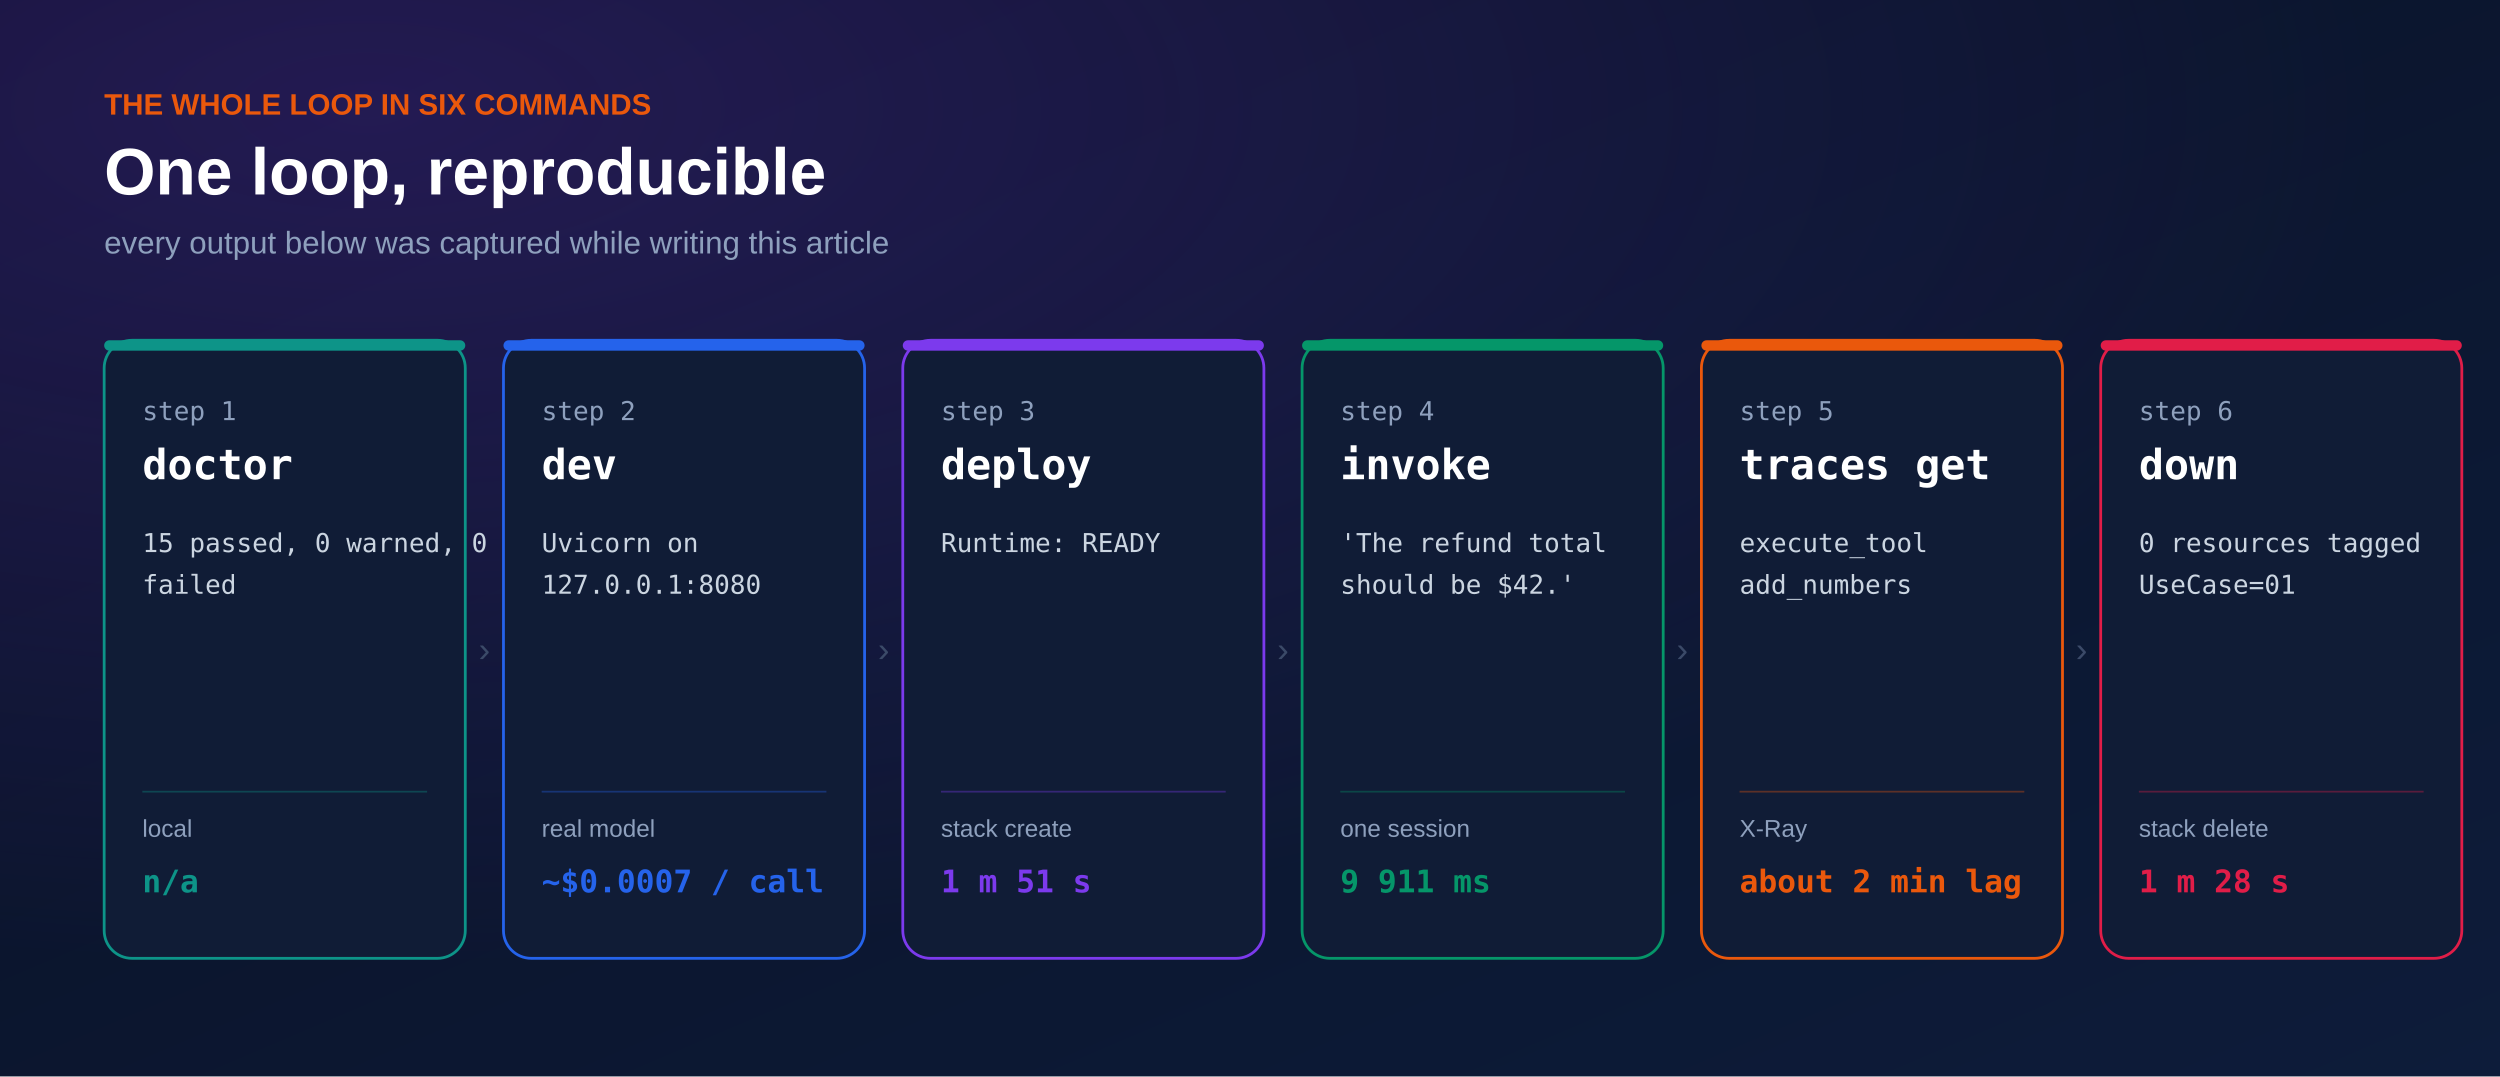
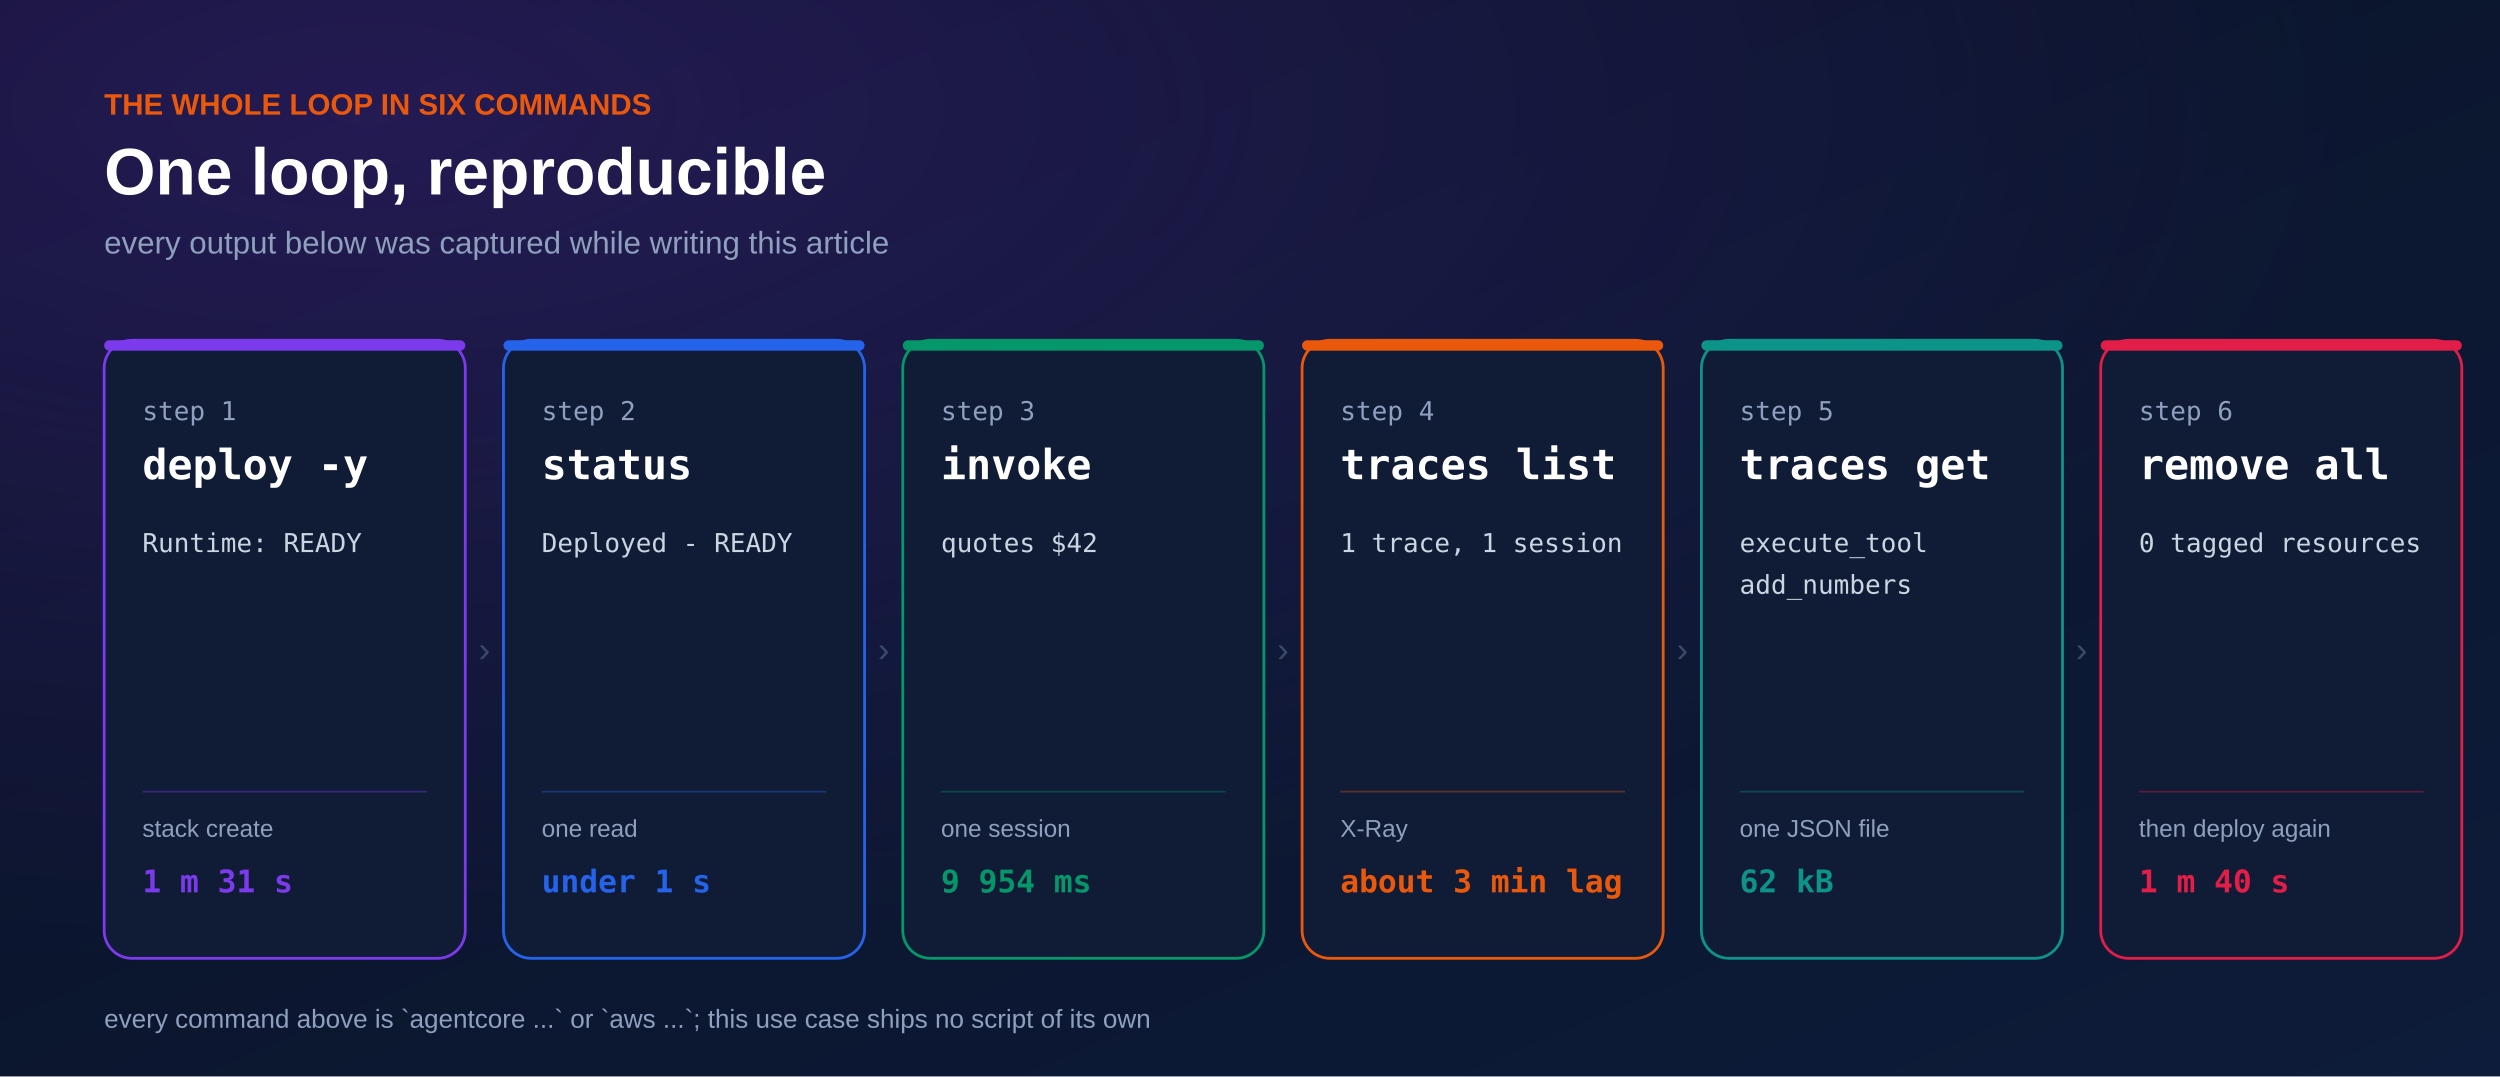
<svg xmlns="http://www.w3.org/2000/svg" viewBox="0 0 1440 620" width="1440" height="620" role="img">
  <defs>
    <linearGradient id="bg" x1="0" y1="0" x2="1" y2="1">
      <stop offset="0" stop-color="#0a1024" />
      <stop offset="1" stop-color="#0d1c3a" />
    </linearGradient>
    <radialGradient id="gA" cx="0.15" cy="0.1" r="0.8">
      <stop offset="0" stop-color="#7c3aed" stop-opacity="0.22" />
      <stop offset="1" stop-color="#7c3aed" stop-opacity="0" />
    </radialGradient>
  </defs>
  <rect width="1440" height="620" fill="url(#bg)" />
  <rect width="1440" height="620" fill="url(#gA)" />
  <g font-family="ui-sans-serif, -apple-system, 'Helvetica Neue', Arial, sans-serif">
    <text x="60" y="66" font-size="17" fill="#ea580c" font-weight="700">THE WHOLE LOOP IN SIX COMMANDS</text>
    <text x="60" y="112" font-size="38" fill="#ffffff" font-weight="800">One loop, reproducible</text>
    <text x="60" y="146" font-size="18" fill="#8ea0bd">every output below was captured while writing this article</text>
-     <rect x="60" y="196" width="208" height="356" rx="16" fill="#101c36" stroke="#0d9488" stroke-width="1.6" />
-     <rect x="60" y="196" width="208" height="6" rx="3" fill="#0d9488" />
+     <rect x="60" y="196" width="208" height="356" rx="16" fill="#101c36" stroke="#7c3aed" stroke-width="1.6" />
+     <rect x="60" y="196" width="208" height="6" rx="3" fill="#7c3aed" />
    <text x="82" y="242" font-size="15" fill="#8ea0bd" font-family="ui-monospace, SFMono-Regular, Menlo, Consolas, monospace">step 1</text>
-     <text x="82" y="276" font-size="24" fill="#ffffff" font-weight="700" font-family="ui-monospace, SFMono-Regular, Menlo, Consolas, monospace">doctor</text>
-     <text x="82" y="318" font-size="15" fill="#cbd5e1" font-family="ui-monospace, SFMono-Regular, Menlo, Consolas, monospace">15 passed, 0 warned, 0</text>
-     <text x="82" y="342" font-size="15" fill="#cbd5e1" font-family="ui-monospace, SFMono-Regular, Menlo, Consolas, monospace">failed</text>
-     <line x1="82" y1="456" x2="246" y2="456" stroke="#0d9488" stroke-opacity="0.35" stroke-width="1" />
-     <text x="82" y="482" font-size="14" fill="#8ea0bd">local</text>
-     <text x="82" y="514" font-size="18" fill="#0d9488" font-weight="700" font-family="ui-monospace, SFMono-Regular, Menlo, Consolas, monospace">n/a</text>
+     <text x="82" y="276" font-size="24" fill="#ffffff" font-weight="700" font-family="ui-monospace, SFMono-Regular, Menlo, Consolas, monospace">deploy -y</text>
+     <text x="82" y="318" font-size="15" fill="#cbd5e1" font-family="ui-monospace, SFMono-Regular, Menlo, Consolas, monospace">Runtime: READY</text>
+     <line x1="82" y1="456" x2="246" y2="456" stroke="#7c3aed" stroke-opacity="0.35" stroke-width="1" />
+     <text x="82" y="482" font-size="14" fill="#8ea0bd">stack create</text>
+     <text x="82" y="514" font-size="18" fill="#7c3aed" font-weight="700" font-family="ui-monospace, SFMono-Regular, Menlo, Consolas, monospace">1 m 31 s</text>
    <text x="279.0" y="381.0" font-size="20" fill="#3b4a68" text-anchor="middle">›</text>
    <rect x="290" y="196" width="208" height="356" rx="16" fill="#101c36" stroke="#2563eb" stroke-width="1.6" />
    <rect x="290" y="196" width="208" height="6" rx="3" fill="#2563eb" />
    <text x="312" y="242" font-size="15" fill="#8ea0bd" font-family="ui-monospace, SFMono-Regular, Menlo, Consolas, monospace">step 2</text>
-     <text x="312" y="276" font-size="24" fill="#ffffff" font-weight="700" font-family="ui-monospace, SFMono-Regular, Menlo, Consolas, monospace">dev</text>
-     <text x="312" y="318" font-size="15" fill="#cbd5e1" font-family="ui-monospace, SFMono-Regular, Menlo, Consolas, monospace">Uvicorn on</text>
-     <text x="312" y="342" font-size="15" fill="#cbd5e1" font-family="ui-monospace, SFMono-Regular, Menlo, Consolas, monospace">127.0.0.1:8080</text>
+     <text x="312" y="276" font-size="24" fill="#ffffff" font-weight="700" font-family="ui-monospace, SFMono-Regular, Menlo, Consolas, monospace">status</text>
+     <text x="312" y="318" font-size="15" fill="#cbd5e1" font-family="ui-monospace, SFMono-Regular, Menlo, Consolas, monospace">Deployed - READY</text>
    <line x1="312" y1="456" x2="476" y2="456" stroke="#2563eb" stroke-opacity="0.35" stroke-width="1" />
-     <text x="312" y="482" font-size="14" fill="#8ea0bd">real model</text>
-     <text x="312" y="514" font-size="18" fill="#2563eb" font-weight="700" font-family="ui-monospace, SFMono-Regular, Menlo, Consolas, monospace">~$0.0007 / call</text>
+     <text x="312" y="482" font-size="14" fill="#8ea0bd">one read</text>
+     <text x="312" y="514" font-size="18" fill="#2563eb" font-weight="700" font-family="ui-monospace, SFMono-Regular, Menlo, Consolas, monospace">under 1 s</text>
    <text x="509.0" y="381.0" font-size="20" fill="#3b4a68" text-anchor="middle">›</text>
-     <rect x="520" y="196" width="208" height="356" rx="16" fill="#101c36" stroke="#7c3aed" stroke-width="1.6" />
-     <rect x="520" y="196" width="208" height="6" rx="3" fill="#7c3aed" />
+     <rect x="520" y="196" width="208" height="356" rx="16" fill="#101c36" stroke="#059669" stroke-width="1.6" />
+     <rect x="520" y="196" width="208" height="6" rx="3" fill="#059669" />
    <text x="542" y="242" font-size="15" fill="#8ea0bd" font-family="ui-monospace, SFMono-Regular, Menlo, Consolas, monospace">step 3</text>
-     <text x="542" y="276" font-size="24" fill="#ffffff" font-weight="700" font-family="ui-monospace, SFMono-Regular, Menlo, Consolas, monospace">deploy</text>
-     <text x="542" y="318" font-size="15" fill="#cbd5e1" font-family="ui-monospace, SFMono-Regular, Menlo, Consolas, monospace">Runtime: READY</text>
-     <line x1="542" y1="456" x2="706" y2="456" stroke="#7c3aed" stroke-opacity="0.35" stroke-width="1" />
-     <text x="542" y="482" font-size="14" fill="#8ea0bd">stack create</text>
-     <text x="542" y="514" font-size="18" fill="#7c3aed" font-weight="700" font-family="ui-monospace, SFMono-Regular, Menlo, Consolas, monospace">1 m 51 s</text>
+     <text x="542" y="276" font-size="24" fill="#ffffff" font-weight="700" font-family="ui-monospace, SFMono-Regular, Menlo, Consolas, monospace">invoke</text>
+     <text x="542" y="318" font-size="15" fill="#cbd5e1" font-family="ui-monospace, SFMono-Regular, Menlo, Consolas, monospace">quotes $42</text>
+     <line x1="542" y1="456" x2="706" y2="456" stroke="#059669" stroke-opacity="0.35" stroke-width="1" />
+     <text x="542" y="482" font-size="14" fill="#8ea0bd">one session</text>
+     <text x="542" y="514" font-size="18" fill="#059669" font-weight="700" font-family="ui-monospace, SFMono-Regular, Menlo, Consolas, monospace">9 954 ms</text>
    <text x="739.0" y="381.0" font-size="20" fill="#3b4a68" text-anchor="middle">›</text>
-     <rect x="750" y="196" width="208" height="356" rx="16" fill="#101c36" stroke="#059669" stroke-width="1.6" />
-     <rect x="750" y="196" width="208" height="6" rx="3" fill="#059669" />
+     <rect x="750" y="196" width="208" height="356" rx="16" fill="#101c36" stroke="#ea580c" stroke-width="1.6" />
+     <rect x="750" y="196" width="208" height="6" rx="3" fill="#ea580c" />
    <text x="772" y="242" font-size="15" fill="#8ea0bd" font-family="ui-monospace, SFMono-Regular, Menlo, Consolas, monospace">step 4</text>
-     <text x="772" y="276" font-size="24" fill="#ffffff" font-weight="700" font-family="ui-monospace, SFMono-Regular, Menlo, Consolas, monospace">invoke</text>
-     <text x="772" y="318" font-size="15" fill="#cbd5e1" font-family="ui-monospace, SFMono-Regular, Menlo, Consolas, monospace">'The refund total</text>
-     <text x="772" y="342" font-size="15" fill="#cbd5e1" font-family="ui-monospace, SFMono-Regular, Menlo, Consolas, monospace">should be $42.'</text>
-     <line x1="772" y1="456" x2="936" y2="456" stroke="#059669" stroke-opacity="0.35" stroke-width="1" />
-     <text x="772" y="482" font-size="14" fill="#8ea0bd">one session</text>
-     <text x="772" y="514" font-size="18" fill="#059669" font-weight="700" font-family="ui-monospace, SFMono-Regular, Menlo, Consolas, monospace">9 911 ms</text>
+     <text x="772" y="276" font-size="24" fill="#ffffff" font-weight="700" font-family="ui-monospace, SFMono-Regular, Menlo, Consolas, monospace">traces list</text>
+     <text x="772" y="318" font-size="15" fill="#cbd5e1" font-family="ui-monospace, SFMono-Regular, Menlo, Consolas, monospace">1 trace, 1 session</text>
+     <line x1="772" y1="456" x2="936" y2="456" stroke="#ea580c" stroke-opacity="0.35" stroke-width="1" />
+     <text x="772" y="482" font-size="14" fill="#8ea0bd">X-Ray</text>
+     <text x="772" y="514" font-size="18" fill="#ea580c" font-weight="700" font-family="ui-monospace, SFMono-Regular, Menlo, Consolas, monospace">about 3 min lag</text>
    <text x="969.0" y="381.0" font-size="20" fill="#3b4a68" text-anchor="middle">›</text>
-     <rect x="980" y="196" width="208" height="356" rx="16" fill="#101c36" stroke="#ea580c" stroke-width="1.6" />
-     <rect x="980" y="196" width="208" height="6" rx="3" fill="#ea580c" />
+     <rect x="980" y="196" width="208" height="356" rx="16" fill="#101c36" stroke="#0d9488" stroke-width="1.6" />
+     <rect x="980" y="196" width="208" height="6" rx="3" fill="#0d9488" />
    <text x="1002" y="242" font-size="15" fill="#8ea0bd" font-family="ui-monospace, SFMono-Regular, Menlo, Consolas, monospace">step 5</text>
    <text x="1002" y="276" font-size="24" fill="#ffffff" font-weight="700" font-family="ui-monospace, SFMono-Regular, Menlo, Consolas, monospace">traces get</text>
    <text x="1002" y="318" font-size="15" fill="#cbd5e1" font-family="ui-monospace, SFMono-Regular, Menlo, Consolas, monospace">execute_tool</text>
    <text x="1002" y="342" font-size="15" fill="#cbd5e1" font-family="ui-monospace, SFMono-Regular, Menlo, Consolas, monospace">add_numbers</text>
-     <line x1="1002" y1="456" x2="1166" y2="456" stroke="#ea580c" stroke-opacity="0.35" stroke-width="1" />
-     <text x="1002" y="482" font-size="14" fill="#8ea0bd">X-Ray</text>
-     <text x="1002" y="514" font-size="18" fill="#ea580c" font-weight="700" font-family="ui-monospace, SFMono-Regular, Menlo, Consolas, monospace">about 2 min lag</text>
+     <line x1="1002" y1="456" x2="1166" y2="456" stroke="#0d9488" stroke-opacity="0.35" stroke-width="1" />
+     <text x="1002" y="482" font-size="14" fill="#8ea0bd">one JSON file</text>
+     <text x="1002" y="514" font-size="18" fill="#0d9488" font-weight="700" font-family="ui-monospace, SFMono-Regular, Menlo, Consolas, monospace">62 kB</text>
    <text x="1199.0" y="381.0" font-size="20" fill="#3b4a68" text-anchor="middle">›</text>
    <rect x="1210" y="196" width="208" height="356" rx="16" fill="#101c36" stroke="#e11d48" stroke-width="1.6" />
    <rect x="1210" y="196" width="208" height="6" rx="3" fill="#e11d48" />
    <text x="1232" y="242" font-size="15" fill="#8ea0bd" font-family="ui-monospace, SFMono-Regular, Menlo, Consolas, monospace">step 6</text>
-     <text x="1232" y="276" font-size="24" fill="#ffffff" font-weight="700" font-family="ui-monospace, SFMono-Regular, Menlo, Consolas, monospace">down</text>
-     <text x="1232" y="318" font-size="15" fill="#cbd5e1" font-family="ui-monospace, SFMono-Regular, Menlo, Consolas, monospace">0 resources tagged</text>
-     <text x="1232" y="342" font-size="15" fill="#cbd5e1" font-family="ui-monospace, SFMono-Regular, Menlo, Consolas, monospace">UseCase=01</text>
+     <text x="1232" y="276" font-size="24" fill="#ffffff" font-weight="700" font-family="ui-monospace, SFMono-Regular, Menlo, Consolas, monospace">remove all</text>
+     <text x="1232" y="318" font-size="15" fill="#cbd5e1" font-family="ui-monospace, SFMono-Regular, Menlo, Consolas, monospace">0 tagged resources</text>
    <line x1="1232" y1="456" x2="1396" y2="456" stroke="#e11d48" stroke-opacity="0.35" stroke-width="1" />
-     <text x="1232" y="482" font-size="14" fill="#8ea0bd">stack delete</text>
-     <text x="1232" y="514" font-size="18" fill="#e11d48" font-weight="700" font-family="ui-monospace, SFMono-Regular, Menlo, Consolas, monospace">1 m 28 s</text>
+     <text x="1232" y="482" font-size="14" fill="#8ea0bd">then deploy again</text>
+     <text x="1232" y="514" font-size="18" fill="#e11d48" font-weight="700" font-family="ui-monospace, SFMono-Regular, Menlo, Consolas, monospace">1 m 40 s</text>
+     <text x="60" y="592" font-size="15" fill="#8ea0bd">every command above is `agentcore ...` or `aws ...`; this use case ships no script of its own</text>
  </g>
</svg>
